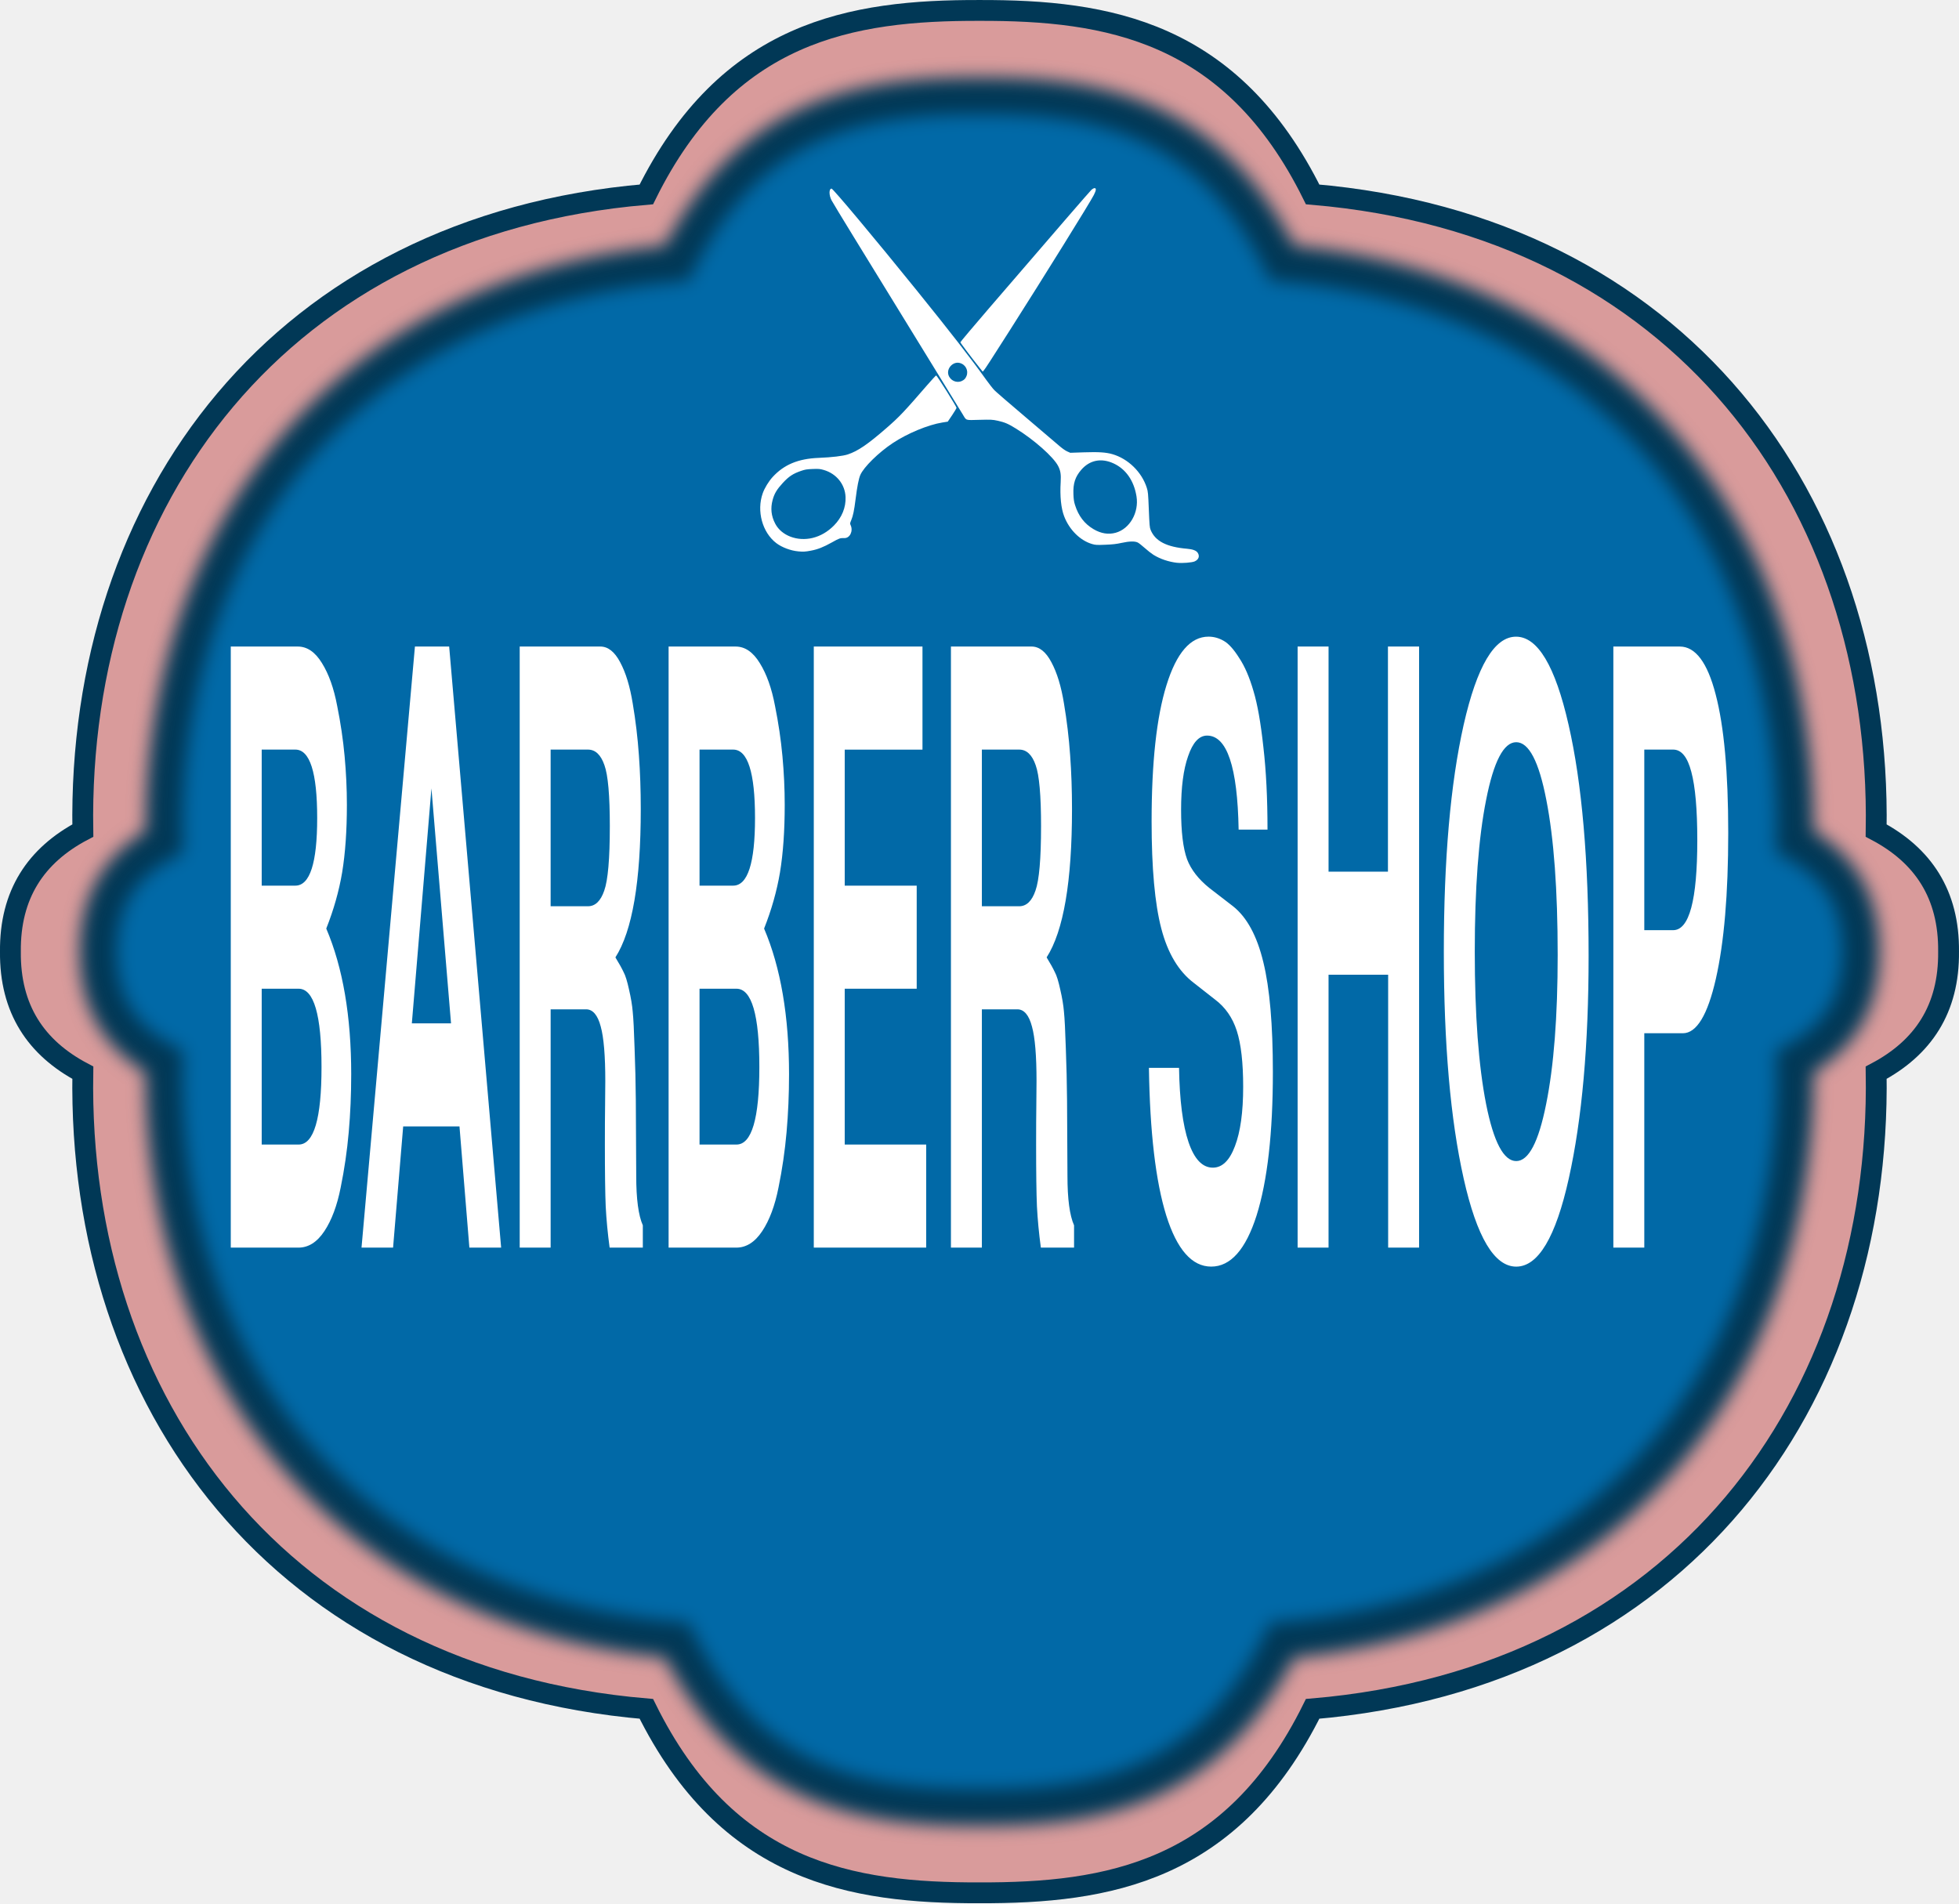
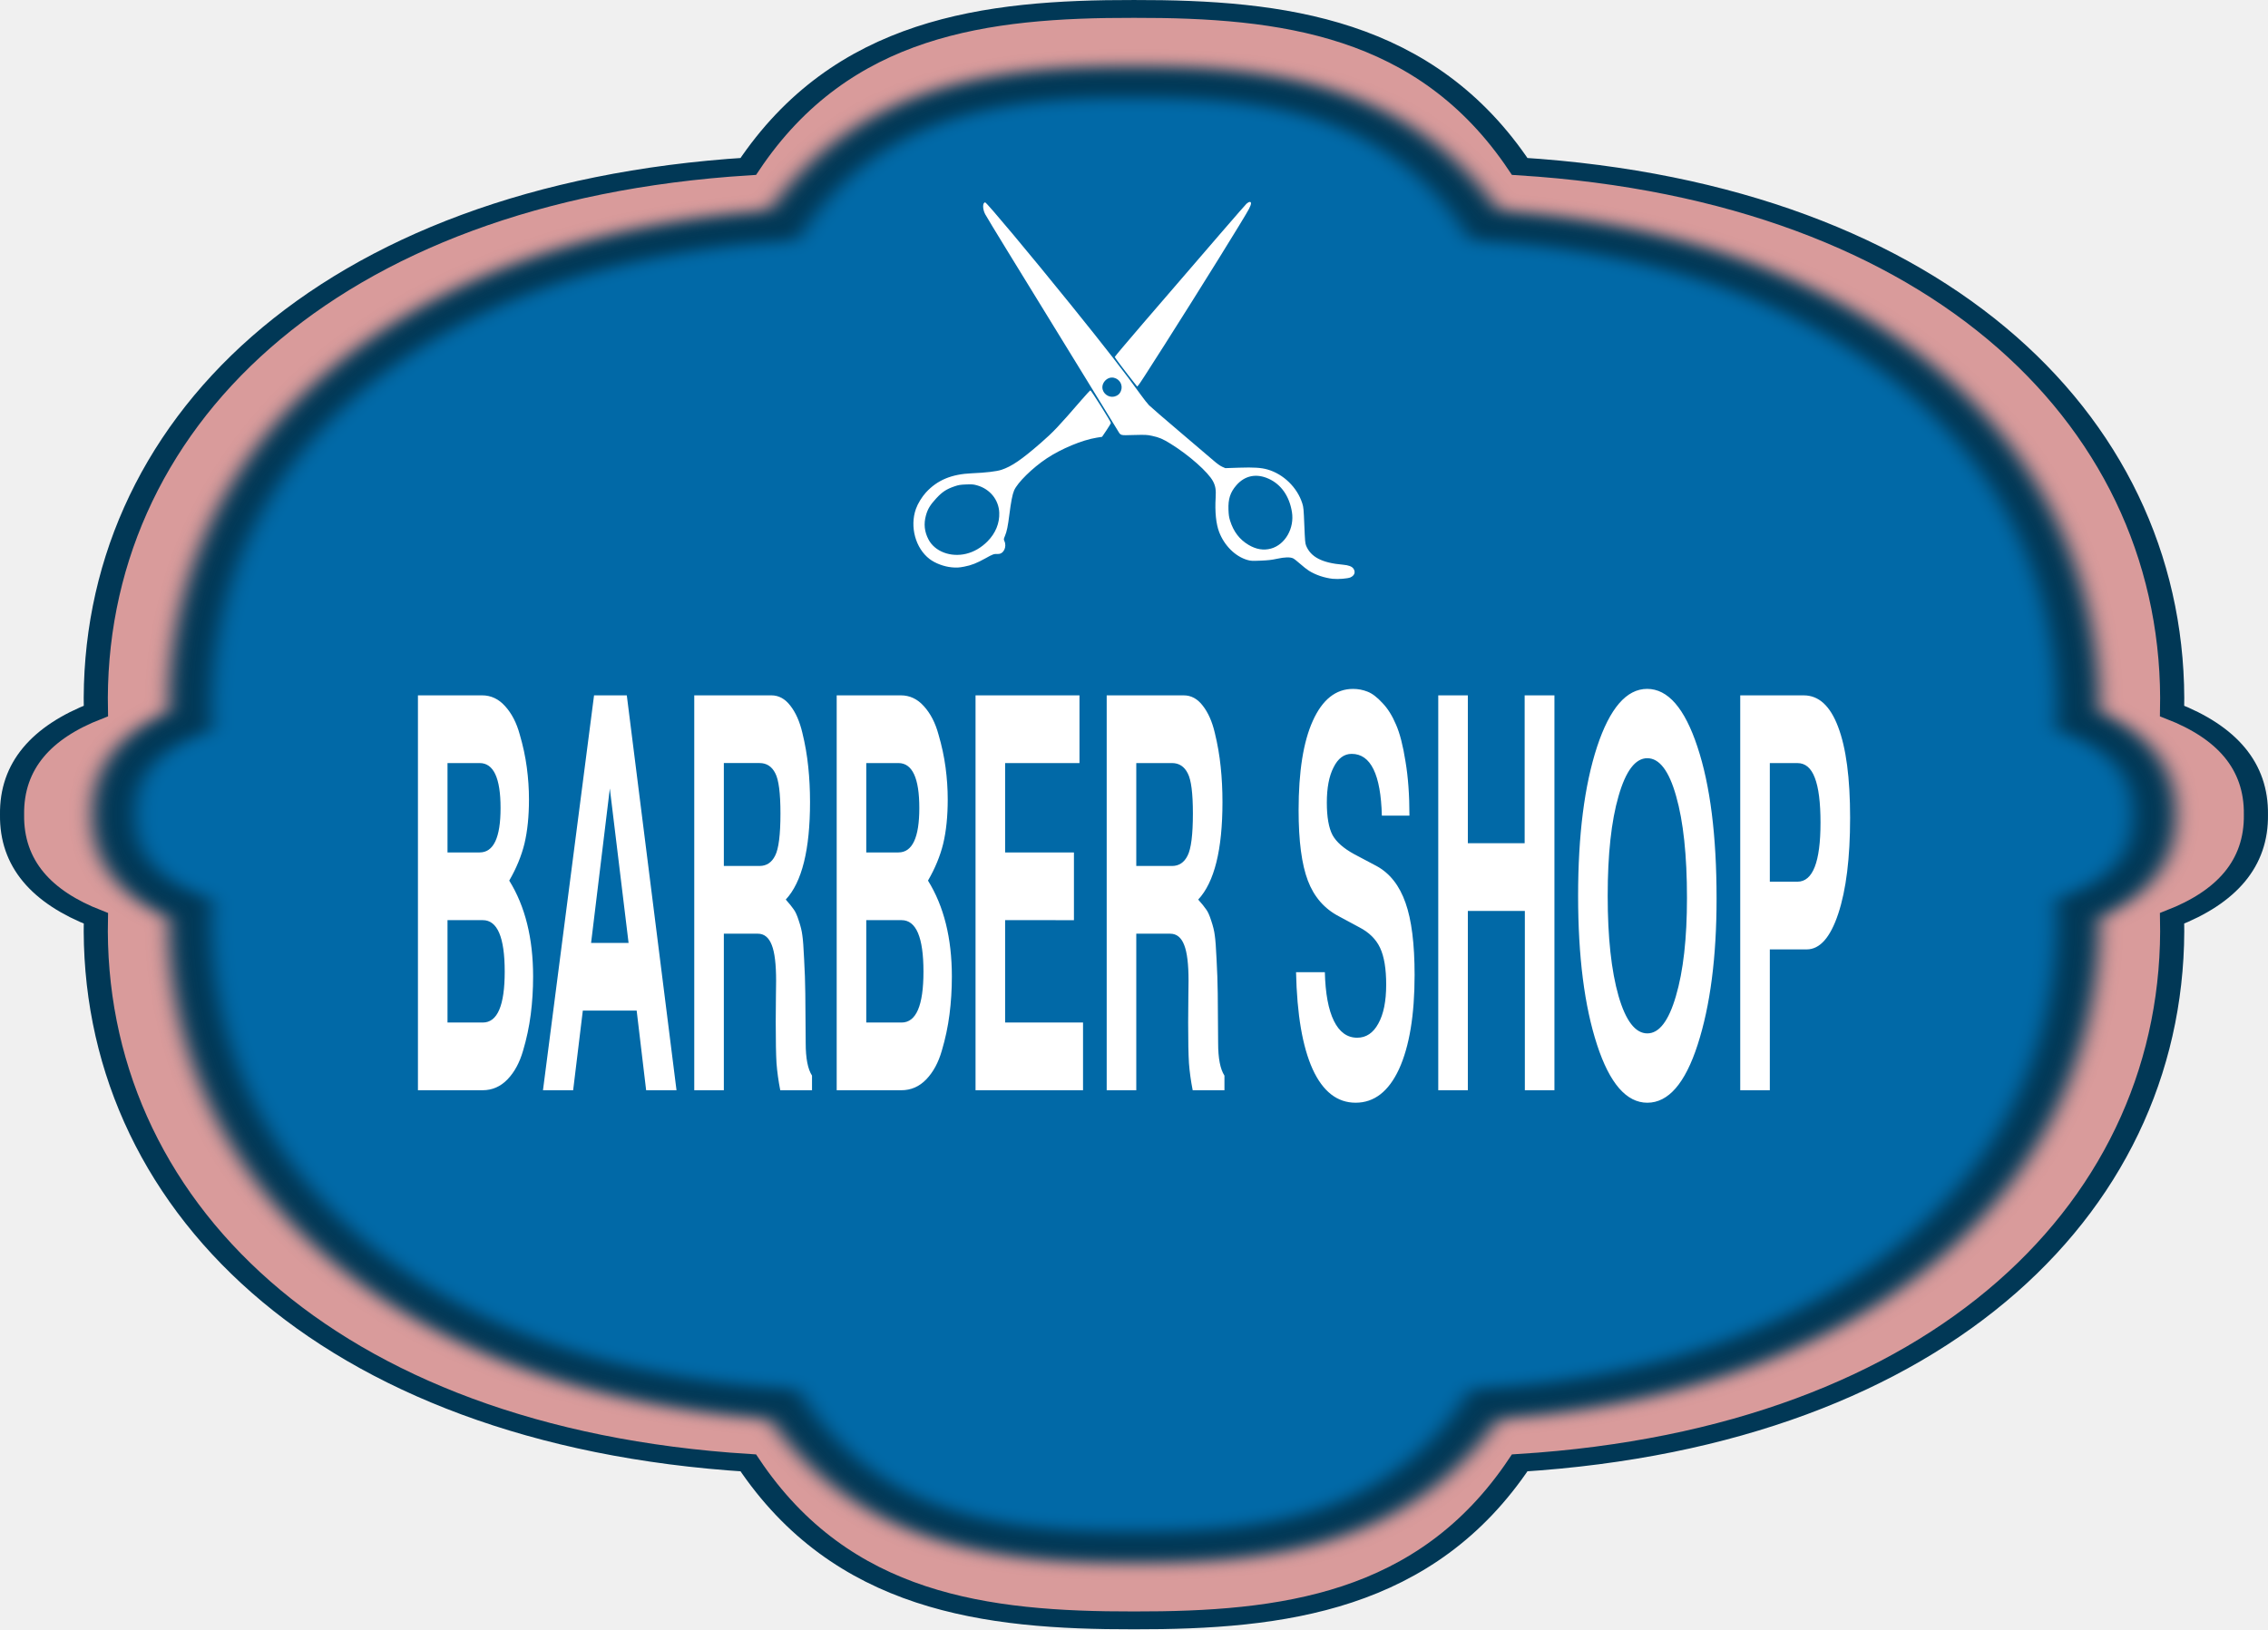
- <svg xmlns="http://www.w3.org/2000/svg" width="141.015mm" height="137.011mm" viewBox="0 0 141.015 137.011" version="1.1" id="svg1" xml:space="preserve">
+ <svg xmlns="http://www.w3.org/2000/svg" width="162.287mm" height="116.601mm" viewBox="0 0 162.287 116.601" version="1.1" id="svg1" xml:space="preserve">
  <defs id="defs1">
    <filter style="color-interpolation-filters:sRGB" id="filter21" x="-0.022" y="-0.023" width="1.045" height="1.046">
      <feGaussianBlur stdDeviation="0.625" id="feGaussianBlur21" />
    </filter>
  </defs>
-   <g id="layer1" transform="translate(-34.49201,-107.9747)">
-     <g id="g21">
+   <g id="layer1" transform="translate(-23.85637,-118.18)">
+     <g id="g21" transform="matrix(1.150844,0,0,0.8510305,-15.83854,26.29021)">
      <path style="fill:#d99b9b;fill-opacity:1;stroke:#013856;stroke-width:1.5;stroke-linecap:butt;stroke-linejoin:miter;stroke-dasharray:none;stroke-opacity:1" d="m 128.98,230.992 c 26.32,-2.234 40.957,-21.934 40.564,-45.795 3.379,-1.781 5.255,-4.594 5.212,-8.716 0.043,-4.123 -1.833,-6.936 -5.212,-8.716 0.393,-23.861 -14.245,-43.561 -40.564,-45.795 -5.83,-11.781 -14.763,-13.268 -23.981,-13.244 -9.218,-0.024 -18.151,1.463 -23.981,13.244 -26.32,2.234 -40.957,21.934 -40.564,45.795 -3.379,1.781 -5.255,4.594 -5.212,8.716 -0.043,4.123 1.833,6.936 5.212,8.716 -0.393,23.861 14.245,43.561 40.564,45.795 5.83,11.781 14.763,13.268 23.981,13.244 9.218,0.024 18.151,-1.463 23.981,-13.244 z" id="path21" />
      <path style="fill:#0169a7;fill-opacity:1;stroke:#013856;stroke-width:2.646;stroke-linecap:butt;stroke-linejoin:miter;stroke-dasharray:none;stroke-opacity:1;filter:url(#filter21)" d="m 126.805,226.045 c 23.932,-2.031 37.241,-19.943 36.884,-41.639 3.072,-1.619 4.778,-4.177 4.739,-7.925 0.039,-3.748 -1.666,-6.306 -4.739,-7.925 0.357,-21.696 -12.952,-39.608 -36.884,-41.639 -5.301,-10.712 -13.424,-12.064 -21.805,-12.043 -8.381,-0.022 -16.504,1.33 -21.805,12.043 -23.932,2.031 -37.241,19.943 -36.884,41.639 -3.072,1.619 -4.778,4.177 -4.739,7.925 -0.039,3.748 1.666,6.306 4.739,7.925 -0.357,21.696 12.952,39.608 36.884,41.639 5.301,10.712 13.424,12.064 21.805,12.043 8.381,0.022 16.504,-1.33 21.805,-12.043 z" id="path14" />
    </g>
-     <path d="m 119.523,92.68 q 0,1.069 -0.356,2.078 -0.356,1.009 -1.158,1.989 -0.772,0.98 -2.345,1.573 -1.573,0.594 -3.74,0.594 h -9.737 V 77.274 h 9.648 q 2.019,0 3.473,0.594 1.484,0.594 2.197,1.544 0.742,0.92 1.069,1.811 0.327,0.891 0.327,1.751 0,1.395 -0.683,2.434 -0.683,1.009 -2.286,2.019 3.592,2.108 3.592,5.254 z m -12.883,-11.696 v 4.898 h 4.839 q 3.147,0 3.147,-2.434 0,-2.464 -3.147,-2.464 z m 0,8.609 v 5.61 h 5.314 q 3.295,0 3.295,-2.79 0,-2.82 -3.295,-2.82 z m 28.468,4.957 h -8.104 l -1.455,4.364 h -4.542 l 7.688,-21.64 h 4.928 l 7.481,21.64 h -4.572 z m -1.217,-3.711 -2.82,-8.46 -2.82,8.46 z m 22.145,4.364 q 0,-0.891 0.03,-1.395 0.03,-0.505 0.03,-0.891 0,-1.366 -0.653,-1.959 -0.653,-0.623 -2.108,-0.623 h -5.106 V 98.914 h -4.453 V 77.274 h 11.607 q 1.662,0 2.85,0.564 1.217,0.564 1.811,1.484 0.623,0.92 0.891,1.87 0.267,0.92 0.267,1.93 0,3.918 -3.651,5.343 0.801,0.327 1.187,0.534 0.386,0.178 0.772,0.623 0.416,0.445 0.534,0.801 0.148,0.356 0.267,1.306 0.148,0.95 0.178,1.87 0.03,0.92 0.059,2.731 0,1.247 0.95,1.781 V 98.914 h -4.779 q -0.416,-0.772 -0.564,-1.484 -0.119,-0.712 -0.119,-2.226 z m 0.712,-11.458 q 0,-1.662 -0.772,-2.197 -0.772,-0.564 -2.375,-0.564 h -5.373 v 5.64 h 5.373 q 1.573,0 2.345,-0.564 0.801,-0.564 0.801,-2.315 z m 25.796,8.935 q 0,1.069 -0.356,2.078 -0.356,1.009 -1.158,1.989 -0.772,0.98 -2.345,1.573 -1.573,0.594 -3.74,0.594 h -9.737 V 77.274 h 9.648 q 2.019,0 3.473,0.594 1.484,0.594 2.197,1.544 0.742,0.92 1.069,1.811 0.327,0.891 0.327,1.751 0,1.395 -0.683,2.434 -0.683,1.009 -2.286,2.019 3.592,2.108 3.592,5.254 z m -12.883,-11.696 v 4.898 h 4.839 q 3.147,0 3.147,-2.434 0,-2.464 -3.147,-2.464 z m 0,8.609 v 5.61 h 5.314 q 3.295,0 3.295,-2.79 0,-2.82 -3.295,-2.82 z m 20.898,0 v 5.61 h 11.726 V 98.914 H 186.107 V 77.274 h 15.644 v 3.711 h -11.191 v 4.898 h 10.36 v 3.711 z m 27.548,5.61 q 0,-0.891 0.03,-1.395 0.03,-0.505 0.03,-0.891 0,-1.366 -0.653,-1.959 -0.653,-0.623 -2.108,-0.623 H 210.3 V 98.914 h -4.453 V 77.274 h 11.607 q 1.662,0 2.85,0.564 1.217,0.564 1.811,1.484 0.623,0.92 0.891,1.87 0.267,0.92 0.267,1.93 0,3.918 -3.651,5.343 0.801,0.327 1.187,0.534 0.386,0.178 0.772,0.623 0.416,0.445 0.534,0.801 0.148,0.356 0.267,1.306 0.148,0.95 0.178,1.87 0.03,0.92 0.059,2.731 0,1.247 0.95,1.781 V 98.914 h -4.779 q -0.416,-0.772 -0.564,-1.484 -0.119,-0.712 -0.119,-2.226 z m 0.712,-11.458 q 0,-1.662 -0.772,-2.197 -0.772,-0.564 -2.375,-0.564 h -5.373 v 5.64 h 5.373 q 1.573,0 2.345,-0.564 0.801,-0.564 0.801,-2.315 z m 32.594,0.119 h -4.156 q -0.237,-3.384 -4.542,-3.384 -1.722,0 -2.731,0.742 -1.009,0.712 -1.009,1.93 0,1.187 0.861,1.781 0.861,0.564 3.236,1.039 l 3.384,0.653 q 2.998,0.594 4.364,2.019 1.366,1.395 1.366,3.948 0,3.295 -2.345,5.165 -2.345,1.84 -6.531,1.84 -4.156,0 -6.471,-1.84 -2.286,-1.84 -2.494,-5.314 h 4.334 q 0.119,1.751 1.366,2.672 1.247,0.92 3.503,0.92 2.019,0 3.176,-0.772 1.187,-0.772 1.187,-2.137 0,-1.306 -0.92,-2.019 -0.92,-0.712 -3.147,-1.128 l -3.028,-0.594 q -3.295,-0.623 -4.69,-1.959 -1.395,-1.336 -1.395,-3.859 0,-3.176 2.137,-4.898 2.167,-1.751 6.056,-1.751 1.128,0 2.167,0.148 1.069,0.148 2.256,0.623 1.187,0.445 2.048,1.187 0.861,0.712 1.425,2.019 0.594,1.276 0.594,2.969 z m 17.366,5.225 h -8.579 V 98.914 H 255.748 V 77.274 h 4.453 v 8.104 h 8.549 v -8.104 h 4.482 V 98.914 h -4.453 z m 10.865,7.332 q -2.85,-3.176 -2.85,-8.163 0,-4.987 2.85,-8.163 2.879,-3.176 7.54,-3.176 4.69,0 7.57,3.176 2.879,3.147 2.879,8.312 0,4.809 -2.85,8.015 -2.82,3.176 -7.57,3.176 -4.72,0 -7.57,-3.176 z m 7.57,-15.703 q -2.701,0 -4.334,2.078 -1.633,2.048 -1.633,5.462 0,3.414 1.633,5.492 1.633,2.048 4.334,2.048 2.672,0 4.304,-2.048 1.662,-2.048 1.662,-5.373 0,-3.503 -1.633,-5.581 -1.603,-2.078 -4.334,-2.078 z M 305.648,91.196 V 98.914 h -4.453 V 77.274 h 9.559 q 3.384,0 5.165,1.722 1.811,1.722 1.811,4.987 0,3.295 -1.781,5.254 -1.781,1.959 -4.75,1.959 z m 0,-3.711 h 4.156 q 3.473,0 3.473,-3.236 0,-1.662 -0.861,-2.464 -0.831,-0.801 -2.612,-0.801 h -4.156 z" id="text21" style="font-weight:600;font-size:29.685px;line-height:1.25;font-family:FreeSans;-inkscape-font-specification:'FreeSans, Semi-Bold';letter-spacing:0px;word-spacing:0px;fill:#ffffff;stroke-width:0.742" transform="scale(0.5000964,1.999614)" aria-label="BARBER SHOP" />
-     <path style="fill:#ffffff;stroke-width:0.448" d="m 119.231,148.492 c -0.625,-0.073 -1.227,-0.276 -1.715,-0.58 -0.136,-0.085 -0.416,-0.304 -0.621,-0.488 -0.205,-0.183 -0.434,-0.362 -0.508,-0.397 -0.216,-0.102 -0.599,-0.092 -1.156,0.029 -0.386,0.084 -0.633,0.112 -1.171,0.134 -0.614,0.025 -0.708,0.02 -0.95,-0.05 -0.862,-0.25 -1.642,-1.022 -2.017,-1.998 -0.223,-0.581 -0.312,-1.451 -0.25,-2.467 0.033,-0.546 -0.011,-0.823 -0.183,-1.154 -0.341,-0.656 -1.732,-1.889 -3.043,-2.698 -0.568,-0.35 -0.8,-0.449 -1.326,-0.564 -0.356,-0.078 -0.459,-0.082 -1.296,-0.061 -1.041,0.027 -0.926,0.064 -1.194,-0.378 -0.133,-0.22 -3.381,-5.508 -7.869,-12.812 -0.8,-1.302 -1.512,-2.478 -1.583,-2.615 -0.193,-0.372 -0.192,-0.834 0.001,-0.841 0.103,-0.004 3.147,3.634 6.128,7.324 2.431,3.009 3.938,4.948 5.006,6.443 0.211,0.295 0.475,0.631 0.588,0.747 0.113,0.117 1.116,0.983 2.229,1.926 1.113,0.943 2.194,1.864 2.402,2.046 0.235,0.205 0.465,0.37 0.605,0.432 l 0.226,0.1 0.985,-0.033 c 1.053,-0.035 1.579,-9.8e-4 2.04,0.131 1.138,0.327 2.125,1.289 2.483,2.424 0.088,0.28 0.098,0.385 0.146,1.569 0.046,1.126 0.06,1.29 0.128,1.456 0.332,0.816 1.145,1.236 2.636,1.363 0.403,0.034 0.648,0.128 0.754,0.287 0.161,0.242 0.076,0.487 -0.216,0.621 -0.188,0.086 -0.897,0.143 -1.258,0.101 z m -4.43,-2.165 c 1.016,-0.281 1.689,-1.457 1.499,-2.623 -0.184,-1.131 -0.772,-1.971 -1.663,-2.375 -0.88,-0.399 -1.708,-0.232 -2.314,0.468 -0.437,0.505 -0.592,0.984 -0.563,1.745 0.014,0.374 0.038,0.539 0.115,0.786 0.246,0.787 0.677,1.351 1.327,1.737 0.538,0.319 1.073,0.407 1.598,0.262 z m -11.081,-10.923 c 0.185,-0.086 0.266,-0.17 0.342,-0.353 0.167,-0.404 -0.069,-0.851 -0.502,-0.95 -0.476,-0.109 -0.942,0.397 -0.796,0.866 0.124,0.399 0.584,0.609 0.955,0.437 z m -11.777,12.262 c -0.536,-0.049 -1.169,-0.287 -1.568,-0.591 -1.01,-0.768 -1.432,-2.319 -0.979,-3.591 0.135,-0.379 0.427,-0.857 0.713,-1.17 0.818,-0.892 1.838,-1.317 3.303,-1.377 0.976,-0.04 1.752,-0.132 2.107,-0.249 0.729,-0.242 1.435,-0.724 2.8,-1.913 0.915,-0.797 1.244,-1.145 2.918,-3.079 0.33,-0.381 0.619,-0.693 0.643,-0.694 0.054,-0.002 1.465,2.24 1.466,2.329 4.1e-4,0.034 -0.142,0.273 -0.315,0.53 l -0.316,0.467 -0.393,0.063 c -1.025,0.165 -2.515,0.784 -3.563,1.479 -1.027,0.681 -2.098,1.735 -2.341,2.302 -0.115,0.269 -0.223,0.82 -0.334,1.705 -0.107,0.851 -0.185,1.231 -0.318,1.546 -0.092,0.217 -0.095,0.244 -0.043,0.357 0.198,0.425 -0.054,0.943 -0.452,0.931 -0.305,-0.009 -0.356,0.008 -0.892,0.308 -0.625,0.349 -1.017,0.503 -1.524,0.599 -0.397,0.075 -0.541,0.083 -0.913,0.049 z m 1.053,-0.969 c 0.556,-0.135 1.079,-0.44 1.523,-0.888 0.574,-0.58 0.869,-1.299 0.839,-2.052 -0.036,-0.916 -0.656,-1.686 -1.572,-1.951 -0.27,-0.078 -0.366,-0.086 -0.799,-0.069 -0.423,0.017 -0.54,0.036 -0.828,0.135 -0.583,0.2 -0.882,0.397 -1.316,0.867 -0.428,0.464 -0.607,0.761 -0.732,1.217 -0.167,0.607 -0.107,1.165 0.186,1.722 0.454,0.862 1.587,1.29 2.699,1.02 z m 12.018,-12.238 c -0.586,-0.734 -1.389,-1.8 -1.391,-1.845 -8.9e-4,-0.028 0.917,-1.118 2.04,-2.423 4.976,-5.783 7.257,-8.421 7.384,-8.541 0.075,-0.071 0.178,-0.13 0.229,-0.132 0.142,-0.005 0.127,0.153 -0.046,0.495 -0.27,0.533 -3.551,5.817 -6.068,9.771 -1.356,2.13 -1.761,2.755 -1.849,2.853 l -0.083,0.093 z" id="path2" />
+     <path d="m 62.003,188.062 q 0,1.396 -0.169,2.714 -0.169,1.318 -0.55,2.597 -0.367,1.279 -1.115,2.055 -0.748,0.775 -1.778,0.775 h -4.629 v -28.26 h 4.587 q 0.96,0 1.651,0.775 0.706,0.775 1.044,2.016 0.353,1.202 0.508,2.365 0.155,1.163 0.155,2.287 0,1.822 -0.325,3.179 -0.325,1.318 -1.087,2.636 1.708,2.752 1.708,6.861 z m -6.125,-15.273 v 6.396 h 2.3 q 1.496,0 1.496,-3.179 0,-3.217 -1.496,-3.217 z m 0,11.242 v 7.327 h 2.526 q 1.567,0 1.567,-3.644 0,-3.683 -1.567,-3.683 z m 13.535,6.474 h -3.853 l -0.692,5.698 h -2.159 l 3.655,-28.26 h 2.343 l 3.557,28.26 h -2.173 z m -0.579,-4.846 -1.341,-11.048 -1.341,11.048 z m 10.529,5.698 q 0,-1.163 0.014,-1.822 0.014,-0.659 0.014,-1.163 0,-1.783 -0.31,-2.558 -0.311,-0.814 -1.002,-0.814 h -2.428 v 11.203 h -2.117 v -28.26 h 5.518 q 0.79,0 1.355,0.737 0.579,0.737 0.861,1.938 0.296,1.202 0.423,2.442 0.127,1.202 0.127,2.52 0,5.117 -1.736,6.978 0.381,0.426 0.565,0.698 0.183,0.233 0.367,0.814 0.198,0.581 0.254,1.047 0.071,0.465 0.127,1.706 0.071,1.24 0.085,2.442 0.014,1.202 0.028,3.566 0,1.628 0.452,2.326 v 1.047 h -2.272 q -0.198,-1.008 -0.268,-1.938 -0.056,-0.93 -0.056,-2.907 z m 0.339,-14.963 q 0,-2.171 -0.367,-2.869 -0.367,-0.737 -1.129,-0.737 h -2.555 v 7.365 h 2.555 q 0.748,0 1.115,-0.737 0.381,-0.737 0.381,-3.024 z m 12.265,11.668 q 0,1.396 -0.169,2.714 -0.169,1.318 -0.55,2.597 -0.367,1.279 -1.115,2.055 -0.748,0.775 -1.778,0.775 h -4.629 v -28.26 h 4.587 q 0.96,0 1.651,0.775 0.706,0.775 1.044,2.016 0.353,1.202 0.508,2.365 0.155,1.163 0.155,2.287 0,1.822 -0.325,3.179 -0.325,1.318 -1.087,2.636 1.708,2.752 1.708,6.861 z m -6.125,-15.273 v 6.396 h 2.3 q 1.496,0 1.496,-3.179 0,-3.217 -1.496,-3.217 z m 0,11.242 v 7.327 h 2.526 q 1.567,0 1.567,-3.644 0,-3.683 -1.567,-3.683 z m 9.936,0 v 7.327 h 5.575 v 4.846 h -7.692 v -28.26 h 7.438 v 4.846 h -5.321 v 6.396 H 100.702 v 4.846 z m 13.097,7.327 q 0,-1.163 0.014,-1.822 0.014,-0.659 0.014,-1.163 0,-1.783 -0.31,-2.558 -0.31,-0.814 -1.002,-0.814 h -2.428 v 11.203 h -2.117 v -28.26 h 5.518 q 0.79,0 1.355,0.737 0.579,0.737 0.861,1.938 0.296,1.202 0.423,2.442 0.127,1.202 0.127,2.52 0,5.117 -1.736,6.978 0.381,0.426 0.565,0.698 0.183,0.233 0.367,0.814 0.198,0.581 0.254,1.047 0.07,0.465 0.127,1.706 0.07,1.24 0.085,2.442 0.014,1.202 0.028,3.566 0,1.628 0.452,2.326 v 1.047 h -2.272 q -0.198,-1.008 -0.268,-1.938 -0.057,-0.93 -0.057,-2.907 z m 0.339,-14.963 q 0,-2.171 -0.367,-2.869 -0.367,-0.737 -1.129,-0.737 h -2.555 v 7.365 h 2.555 q 0.748,0 1.115,-0.737 0.381,-0.737 0.381,-3.024 z m 15.497,0.155 h -1.976 q -0.113,-4.419 -2.159,-4.419 -0.819,0 -1.298,0.969 -0.48,0.93 -0.48,2.52 0,1.551 0.409,2.326 0.409,0.737 1.538,1.357 l 1.609,0.853 q 1.425,0.775 2.075,2.636 0.649,1.822 0.649,5.156 0,4.303 -1.115,6.745 -1.115,2.403 -3.105,2.403 -1.976,0 -3.077,-2.403 -1.087,-2.403 -1.186,-6.939 h 2.061 q 0.057,2.287 0.649,3.489 0.593,1.202 1.665,1.202 0.96,0 1.51,-1.008 0.565,-1.008 0.565,-2.791 0,-1.706 -0.438,-2.636 -0.438,-0.93 -1.496,-1.473 l -1.44,-0.775 q -1.567,-0.814 -2.23,-2.558 -0.663,-1.744 -0.663,-5.039 0,-4.148 1.016,-6.396 1.03,-2.287 2.879,-2.287 0.536,0 1.03,0.194 0.508,0.194 1.073,0.814 0.565,0.581 0.974,1.551 0.409,0.93 0.677,2.636 0.282,1.667 0.282,3.876 z m 8.256,6.823 h -4.079 v 12.831 h -2.117 v -28.26 h 2.117 v 10.583 h 4.065 v -10.583 h 2.131 v 28.26 h -2.117 z m 5.166,9.575 q -1.355,-4.148 -1.355,-10.66 0,-6.513 1.355,-10.66 1.369,-4.148 3.585,-4.148 2.23,0 3.599,4.148 1.369,4.109 1.369,10.854 0,6.28 -1.355,10.467 -1.341,4.148 -3.599,4.148 -2.244,0 -3.599,-4.148 z m 3.599,-20.507 q -1.284,0 -2.061,2.714 -0.776,2.675 -0.776,7.133 0,4.458 0.776,7.172 0.776,2.675 2.061,2.675 1.27,0 2.046,-2.675 0.79,-2.675 0.79,-7.016 0,-4.574 -0.776,-7.288 -0.762,-2.714 -2.061,-2.714 z m 8.764,13.684 v 10.079 h -2.117 v -28.26 h 4.545 q 1.609,0 2.456,2.248 0.861,2.248 0.861,6.513 0,4.303 -0.847,6.861 -0.847,2.558 -2.258,2.558 z m 0,-4.846 h 1.976 q 1.651,0 1.651,-4.225 0,-2.171 -0.409,-3.217 -0.395,-1.047 -1.242,-1.047 h -1.976 z" id="text21" style="font-weight:600;font-size:29.685px;line-height:1.25;font-family:FreeSans;-inkscape-font-specification:'FreeSans, Semi-Bold';letter-spacing:0px;word-spacing:0px;fill:#ffffff;stroke-width:0.585" aria-label="BARBER SHOP" />
+     <path style="fill:#ffffff;stroke-width:0.448" d="m 119.231,159.605 c -0.625,-0.073 -1.227,-0.276 -1.715,-0.58 -0.136,-0.085 -0.416,-0.304 -0.621,-0.488 -0.205,-0.183 -0.434,-0.362 -0.508,-0.397 -0.216,-0.102 -0.599,-0.092 -1.156,0.029 -0.386,0.084 -0.633,0.112 -1.171,0.134 -0.614,0.025 -0.708,0.02 -0.95,-0.05 -0.862,-0.25 -1.642,-1.022 -2.017,-1.998 -0.223,-0.581 -0.312,-1.451 -0.25,-2.467 0.033,-0.546 -0.011,-0.823 -0.183,-1.154 -0.341,-0.656 -1.732,-1.889 -3.043,-2.698 -0.568,-0.35 -0.8,-0.449 -1.326,-0.564 -0.356,-0.078 -0.459,-0.082 -1.296,-0.061 -1.041,0.027 -0.926,0.064 -1.194,-0.378 -0.133,-0.22 -3.381,-5.508 -7.869,-12.812 -0.8,-1.302 -1.512,-2.478 -1.583,-2.615 -0.193,-0.372 -0.192,-0.834 0.001,-0.841 0.103,-0.004 3.147,3.634 6.128,7.324 2.431,3.009 3.938,4.948 5.006,6.443 0.211,0.295 0.475,0.631 0.588,0.747 0.113,0.117 1.116,0.983 2.229,1.926 1.113,0.943 2.194,1.864 2.402,2.046 0.235,0.205 0.465,0.37 0.605,0.432 l 0.226,0.1 0.985,-0.033 c 1.053,-0.035 1.579,-9.8e-4 2.04,0.131 1.138,0.327 2.125,1.289 2.483,2.424 0.088,0.28 0.098,0.385 0.146,1.569 0.046,1.126 0.06,1.29 0.128,1.456 0.332,0.816 1.145,1.236 2.636,1.363 0.403,0.034 0.648,0.128 0.754,0.287 0.161,0.242 0.076,0.487 -0.216,0.621 -0.188,0.086 -0.897,0.143 -1.258,0.101 z m -4.43,-2.165 c 1.016,-0.281 1.689,-1.457 1.499,-2.623 -0.184,-1.131 -0.772,-1.971 -1.663,-2.375 -0.88,-0.399 -1.708,-0.232 -2.314,0.468 -0.437,0.505 -0.592,0.984 -0.563,1.745 0.014,0.374 0.038,0.539 0.115,0.786 0.246,0.787 0.677,1.351 1.327,1.737 0.538,0.319 1.073,0.407 1.598,0.262 z m -11.081,-10.923 c 0.185,-0.086 0.266,-0.17 0.342,-0.353 0.167,-0.404 -0.069,-0.851 -0.502,-0.95 -0.476,-0.109 -0.942,0.397 -0.796,0.866 0.124,0.399 0.584,0.609 0.955,0.437 z m -11.777,12.262 c -0.536,-0.049 -1.169,-0.287 -1.568,-0.591 -1.01,-0.768 -1.432,-2.319 -0.979,-3.591 0.135,-0.379 0.427,-0.857 0.713,-1.17 0.818,-0.892 1.838,-1.317 3.303,-1.377 0.976,-0.04 1.752,-0.132 2.107,-0.249 0.729,-0.242 1.435,-0.724 2.8,-1.913 0.915,-0.797 1.244,-1.145 2.918,-3.079 0.33,-0.381 0.619,-0.693 0.643,-0.694 0.054,-0.002 1.465,2.24 1.466,2.329 4.1e-4,0.034 -0.142,0.273 -0.315,0.53 l -0.316,0.467 -0.393,0.063 c -1.025,0.165 -2.515,0.784 -3.563,1.479 -1.027,0.681 -2.098,1.735 -2.341,2.302 -0.115,0.269 -0.223,0.82 -0.334,1.705 -0.107,0.851 -0.185,1.231 -0.318,1.546 -0.092,0.217 -0.095,0.244 -0.043,0.357 0.198,0.425 -0.054,0.943 -0.452,0.931 -0.305,-0.009 -0.356,0.008 -0.892,0.308 -0.625,0.349 -1.017,0.503 -1.524,0.599 -0.397,0.075 -0.541,0.083 -0.913,0.049 z m 1.053,-0.969 c 0.556,-0.135 1.079,-0.44 1.523,-0.888 0.574,-0.58 0.869,-1.299 0.839,-2.052 -0.036,-0.916 -0.656,-1.686 -1.572,-1.951 -0.27,-0.078 -0.366,-0.086 -0.799,-0.069 -0.423,0.017 -0.54,0.036 -0.828,0.135 -0.583,0.2 -0.882,0.397 -1.316,0.867 -0.428,0.464 -0.607,0.761 -0.732,1.217 -0.167,0.607 -0.107,1.165 0.186,1.722 0.454,0.862 1.587,1.29 2.699,1.02 z m 12.018,-12.238 c -0.586,-0.734 -1.389,-1.8 -1.391,-1.845 -8.9e-4,-0.028 0.917,-1.118 2.04,-2.423 4.976,-5.783 7.257,-8.421 7.384,-8.541 0.075,-0.071 0.178,-0.13 0.229,-0.132 0.142,-0.005 0.127,0.153 -0.046,0.495 -0.27,0.533 -3.551,5.817 -6.068,9.771 -1.356,2.13 -1.761,2.755 -1.849,2.853 l -0.083,0.093 z" id="path2" />
  </g>
</svg>
